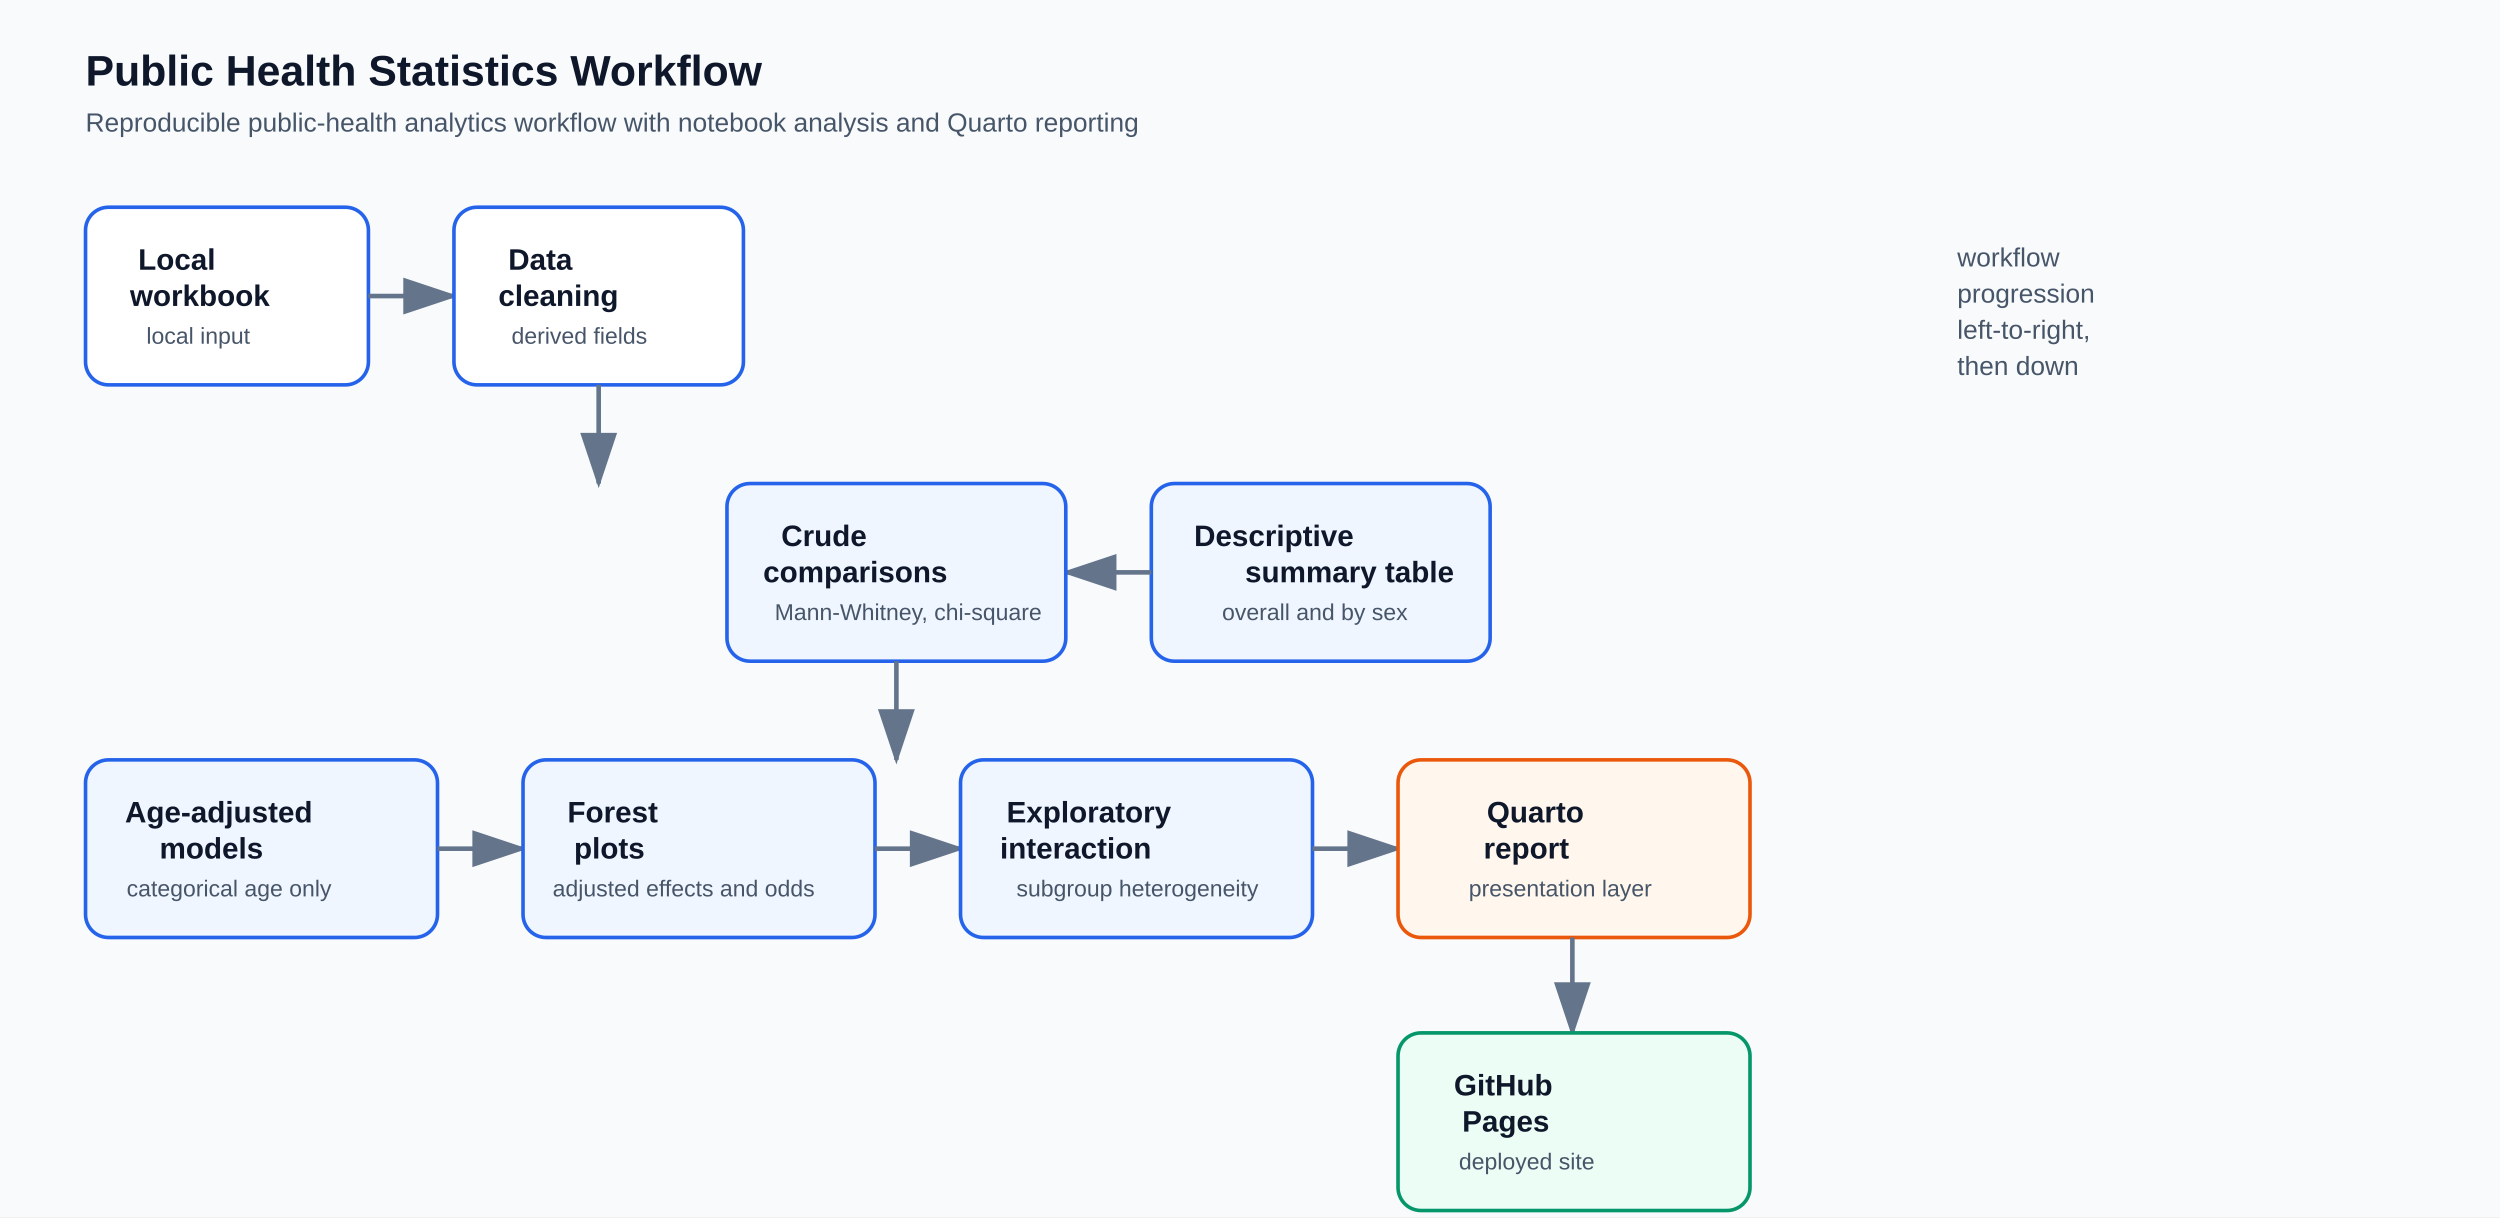
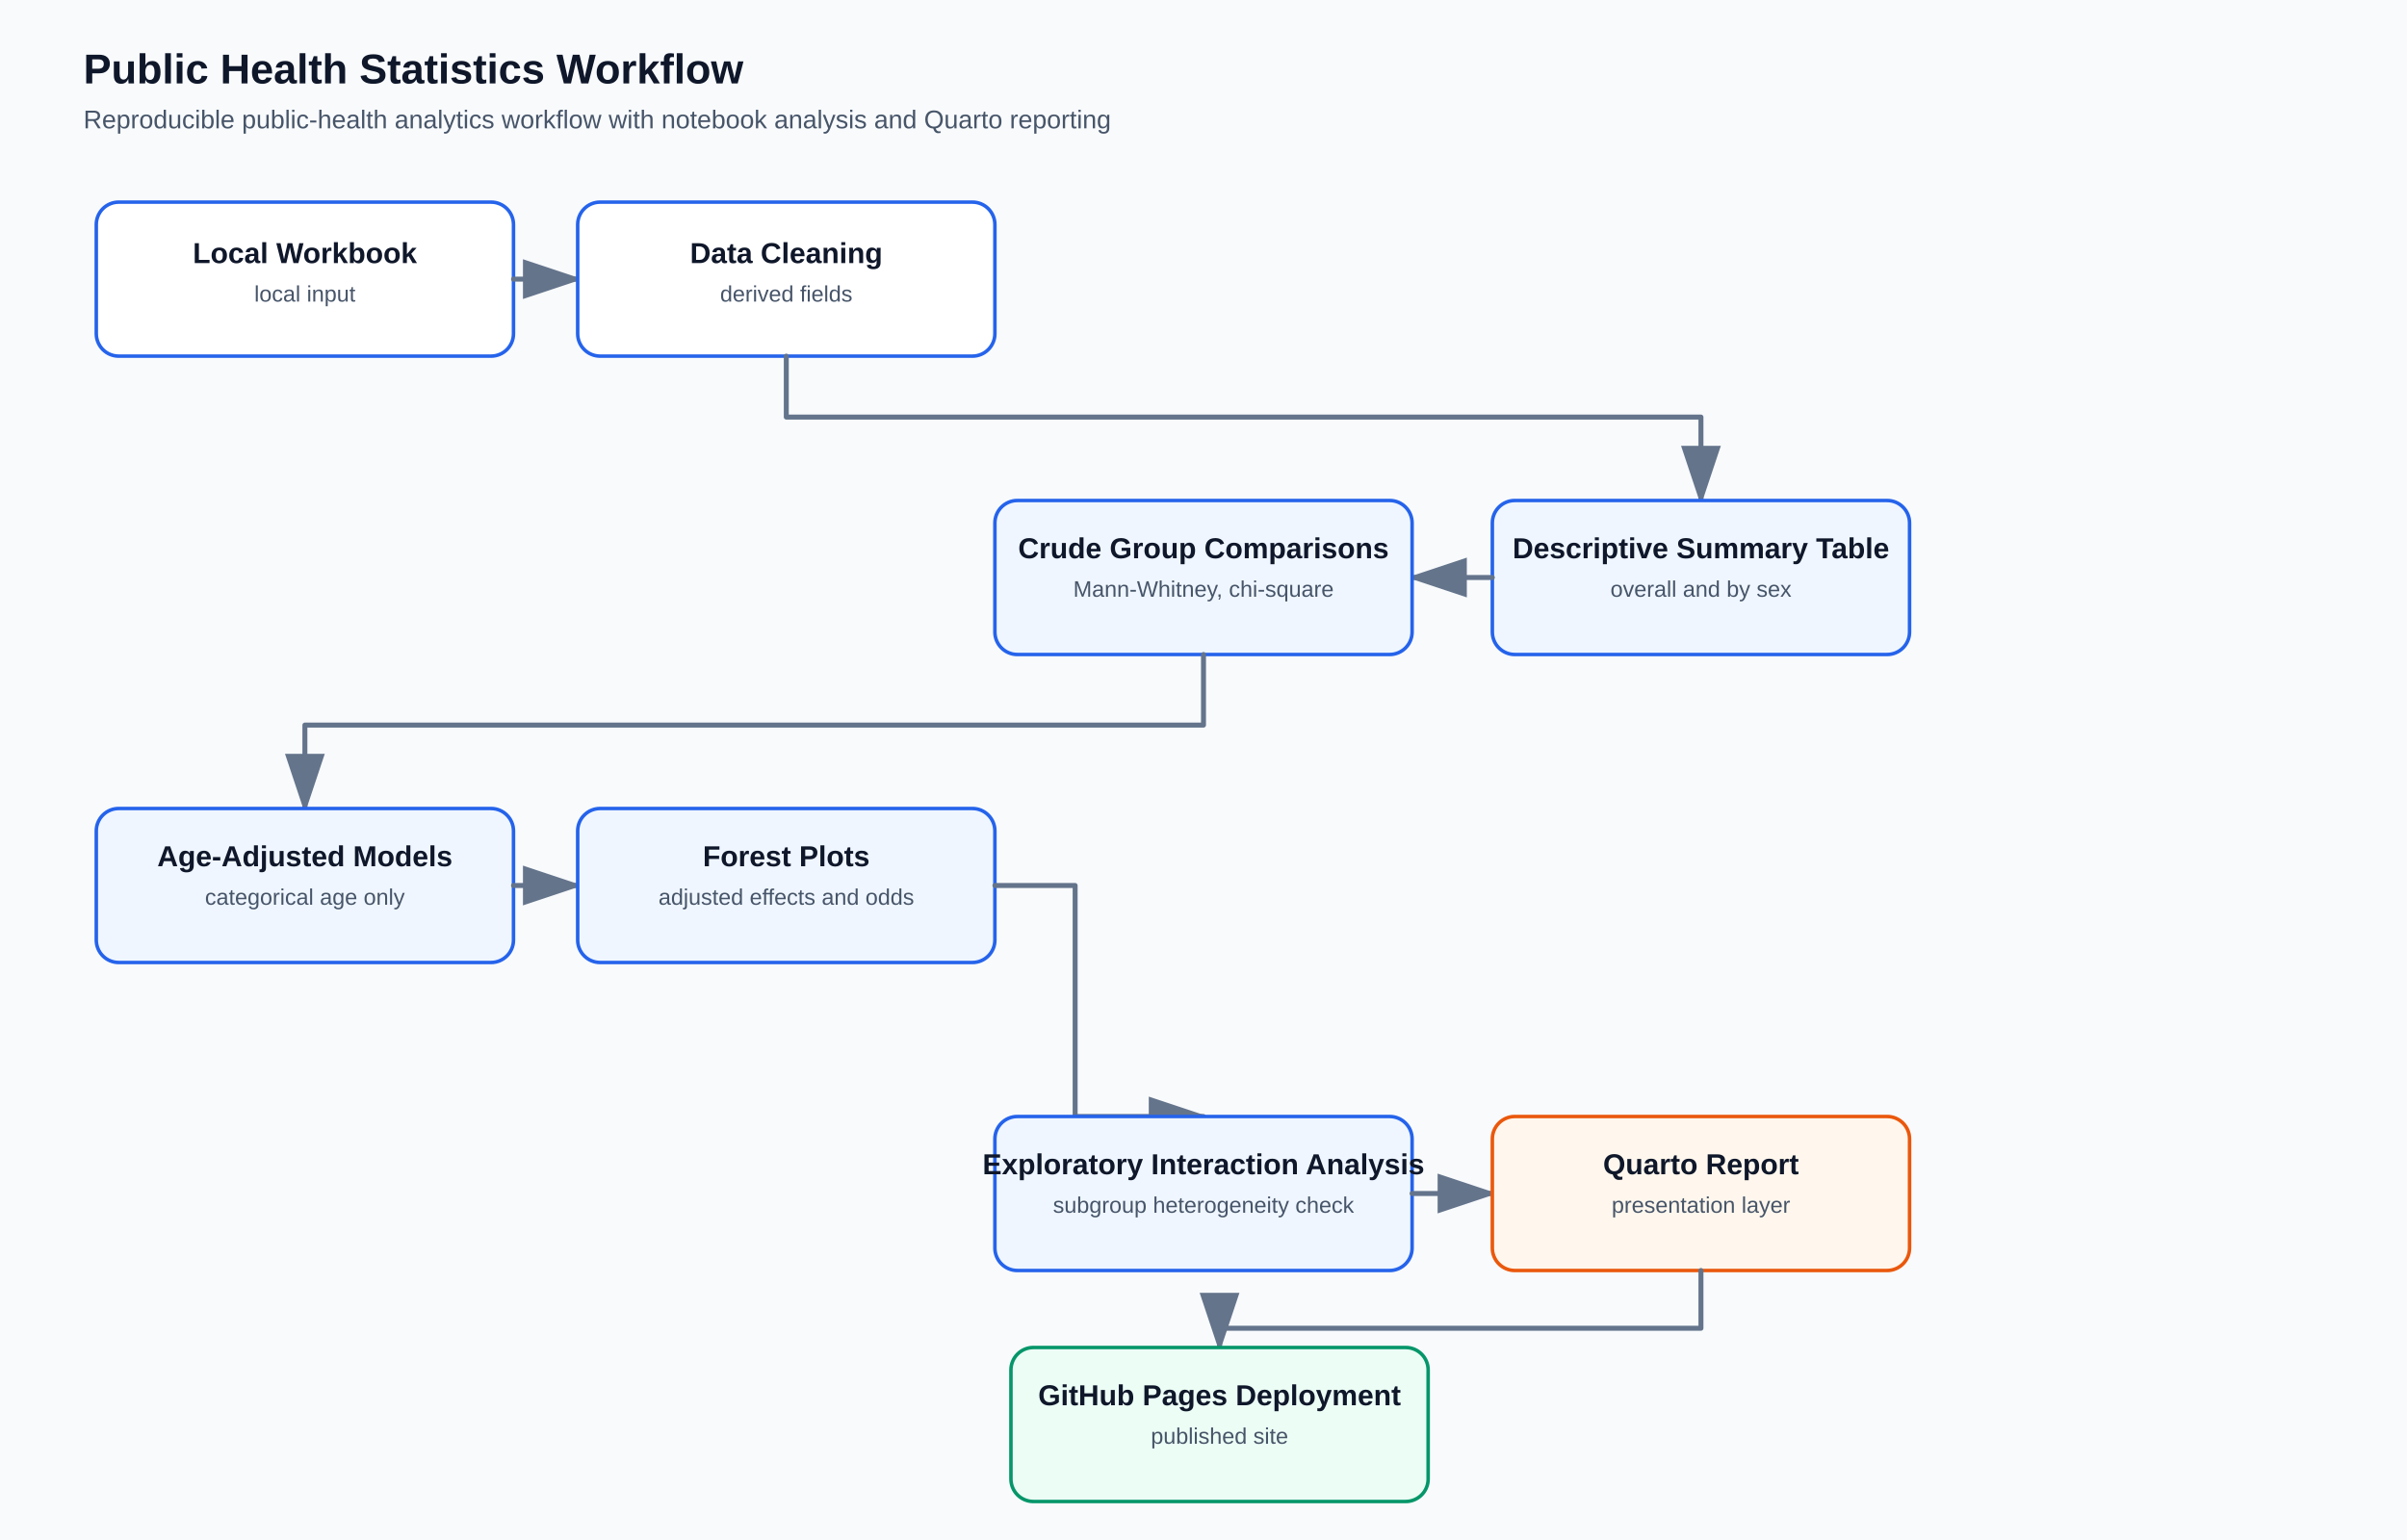
- <svg xmlns="http://www.w3.org/2000/svg" width="1520" height="740" viewBox="0 0 1520 740" role="img" aria-labelledby="title desc">
+ <svg xmlns="http://www.w3.org/2000/svg" width="1500" height="960" viewBox="0 0 1500 960" role="img" aria-labelledby="title desc">
  <defs>
    <style>
      .bg { fill: #f8fafc; }
      .step { fill: #ffffff; stroke: #2563eb; stroke-width: 2.2; }
      .analysis { fill: #eff6ff; stroke: #2563eb; stroke-width: 2.2; }
-       .validation { fill: #ecfdf5; stroke: #059669; stroke-width: 2.2; }
      .report { fill: #fff7ed; stroke: #ea580c; stroke-width: 2.2; }
+       .deploy { fill: #ecfdf5; stroke: #059669; stroke-width: 2.2; }
      .title { fill: #0f172a; font: 700 26px Arial, sans-serif; }
      .subtitle { fill: #475569; font: 16px Arial, sans-serif; }
      .label { fill: #0f172a; font: 700 18px Arial, sans-serif; }
      .small { fill: #475569; font: 14px Arial, sans-serif; }
-       .arrow { stroke: #64748b; stroke-width: 2.8; fill: none; marker-end: url(#arrowhead); }
+       .arrow { stroke: #64748b; stroke-width: 3.1; fill: none; marker-end: url(#arrowhead); stroke-linecap: round; stroke-linejoin: round; }
    </style>
    <marker id="arrowhead" markerWidth="12" markerHeight="8" refX="11" refY="4" orient="auto">
      <path d="M0,0 L12,4 L0,8 Z" fill="#64748b" />
    </marker>
  </defs>
-   <rect class="bg" x="0" y="0" width="1520" height="740" />
+   <rect class="bg" x="0" y="0" width="1500" height="960" />
  <text class="title" x="52" y="52">Public Health Statistics Workflow</text>
  <text class="subtitle" x="52" y="80">Reproducible public-health analytics workflow with notebook analysis and Quarto reporting</text>
-   <rect class="step" x="52" y="126" width="172" height="108" rx="14" />
-   <text class="label" x="84" y="164">Local</text>
-   <text class="label" x="79" y="186">workbook</text>
-   <text class="small" x="89" y="209">local input</text>
-   <path class="arrow" d="M224 180 H276" />
-   <rect class="step" x="276" y="126" width="176" height="108" rx="14" />
-   <text class="label" x="309" y="164">Data</text>
-   <text class="label" x="303" y="186">cleaning</text>
-   <text class="small" x="311" y="209">derived fields</text>
-   <path class="arrow" d="M364 234 V294" />
-   <rect class="analysis" x="700" y="294" width="206" height="108" rx="14" />
-   <text class="label" x="726" y="332">Descriptive</text>
-   <text class="label" x="757" y="354">summary table</text>
-   <text class="small" x="743" y="377">overall and by sex</text>
-   <path class="arrow" d="M700 348 H648" />
-   <rect class="analysis" x="442" y="294" width="206" height="108" rx="14" />
-   <text class="label" x="475" y="332">Crude</text>
-   <text class="label" x="464" y="354">comparisons</text>
-   <text class="small" x="471" y="377">Mann-Whitney, chi-square</text>
-   <path class="arrow" d="M545 402 V462" />
-   <rect class="analysis" x="52" y="462" width="214" height="108" rx="14" />
-   <text class="label" x="76" y="500">Age-adjusted</text>
-   <text class="label" x="97" y="522">models</text>
-   <text class="small" x="77" y="545">categorical age only</text>
-   <path class="arrow" d="M266 516 H318" />
-   <rect class="analysis" x="318" y="462" width="214" height="108" rx="14" />
-   <text class="label" x="345" y="500">Forest</text>
-   <text class="label" x="349" y="522">plots</text>
-   <text class="small" x="336" y="545">adjusted effects and odds</text>
-   <path class="arrow" d="M532 516 H584" />
-   <rect class="analysis" x="584" y="462" width="214" height="108" rx="14" />
-   <text class="label" x="612" y="500">Exploratory</text>
-   <text class="label" x="608" y="522">interaction</text>
-   <text class="small" x="618" y="545">subgroup heterogeneity</text>
-   <path class="arrow" d="M798 516 H850" />
-   <rect class="report" x="850" y="462" width="214" height="108" rx="14" />
-   <text class="label" x="904" y="500">Quarto</text>
-   <text class="label" x="902" y="522">report</text>
-   <text class="small" x="893" y="545">presentation layer</text>
-   <path class="arrow" d="M956 570 V628" />
-   <rect class="validation" x="850" y="628" width="214" height="108" rx="14" />
-   <text class="label" x="884" y="666">GitHub</text>
-   <text class="label" x="889" y="688">Pages</text>
-   <text class="small" x="887" y="711">deployed site</text>
-   <text class="subtitle" x="1190" y="162">workflow</text>
-   <text class="subtitle" x="1190" y="184">progression</text>
-   <text class="subtitle" x="1190" y="206">left-to-right,</text>
-   <text class="subtitle" x="1190" y="228">then down</text>
+   <rect class="step" x="60" y="126" width="260" height="96" rx="14" />
+   <text class="label" x="190" y="164" text-anchor="middle">Local Workbook</text>
+   <text class="small" x="190" y="188" text-anchor="middle">local input</text>
+   <path class="arrow" d="M320 174 H360" />
+   <rect class="step" x="360" y="126" width="260" height="96" rx="14" />
+   <text class="label" x="490" y="164" text-anchor="middle">Data Cleaning</text>
+   <text class="small" x="490" y="188" text-anchor="middle">derived fields</text>
+   <path class="arrow" d="M490 222 V260 H1060 V312" />
+   <rect class="analysis" x="930" y="312" width="260" height="96" rx="14" />
+   <text class="label" x="1060" y="348" text-anchor="middle">Descriptive Summary Table</text>
+   <text class="small" x="1060" y="372" text-anchor="middle">overall and by sex</text>
+   <path class="arrow" d="M930 360 H880" />
+   <rect class="analysis" x="620" y="312" width="260" height="96" rx="14" />
+   <text class="label" x="750" y="348" text-anchor="middle">Crude Group Comparisons</text>
+   <text class="small" x="750" y="372" text-anchor="middle">Mann-Whitney, chi-square</text>
+   <path class="arrow" d="M750 408 V452 H190 V504" />
+   <rect class="analysis" x="60" y="504" width="260" height="96" rx="14" />
+   <text class="label" x="190" y="540" text-anchor="middle">Age-Adjusted Models</text>
+   <text class="small" x="190" y="564" text-anchor="middle">categorical age only</text>
+   <path class="arrow" d="M320 552 H360" />
+   <rect class="analysis" x="360" y="504" width="260" height="96" rx="14" />
+   <text class="label" x="490" y="540" text-anchor="middle">Forest Plots</text>
+   <text class="small" x="490" y="564" text-anchor="middle">adjusted effects and odds</text>
+   <path class="arrow" d="M620 552 H670 V696 H750" />
+   <rect class="analysis" x="620" y="696" width="260" height="96" rx="14" />
+   <text class="label" x="750" y="732" text-anchor="middle">Exploratory Interaction Analysis</text>
+   <text class="small" x="750" y="756" text-anchor="middle">subgroup heterogeneity check</text>
+   <path class="arrow" d="M880 744 H930" />
+   <rect class="report" x="930" y="696" width="260" height="96" rx="14" />
+   <text class="label" x="1060" y="732" text-anchor="middle">Quarto Report</text>
+   <text class="small" x="1060" y="756" text-anchor="middle">presentation layer</text>
+   <path class="arrow" d="M1060 792 V828 H760 V840" />
+   <rect class="deploy" x="630" y="840" width="260" height="96" rx="14" />
+   <text class="label" x="760" y="876" text-anchor="middle">GitHub Pages Deployment</text>
+   <text class="small" x="760" y="900" text-anchor="middle">published site</text>
</svg>
